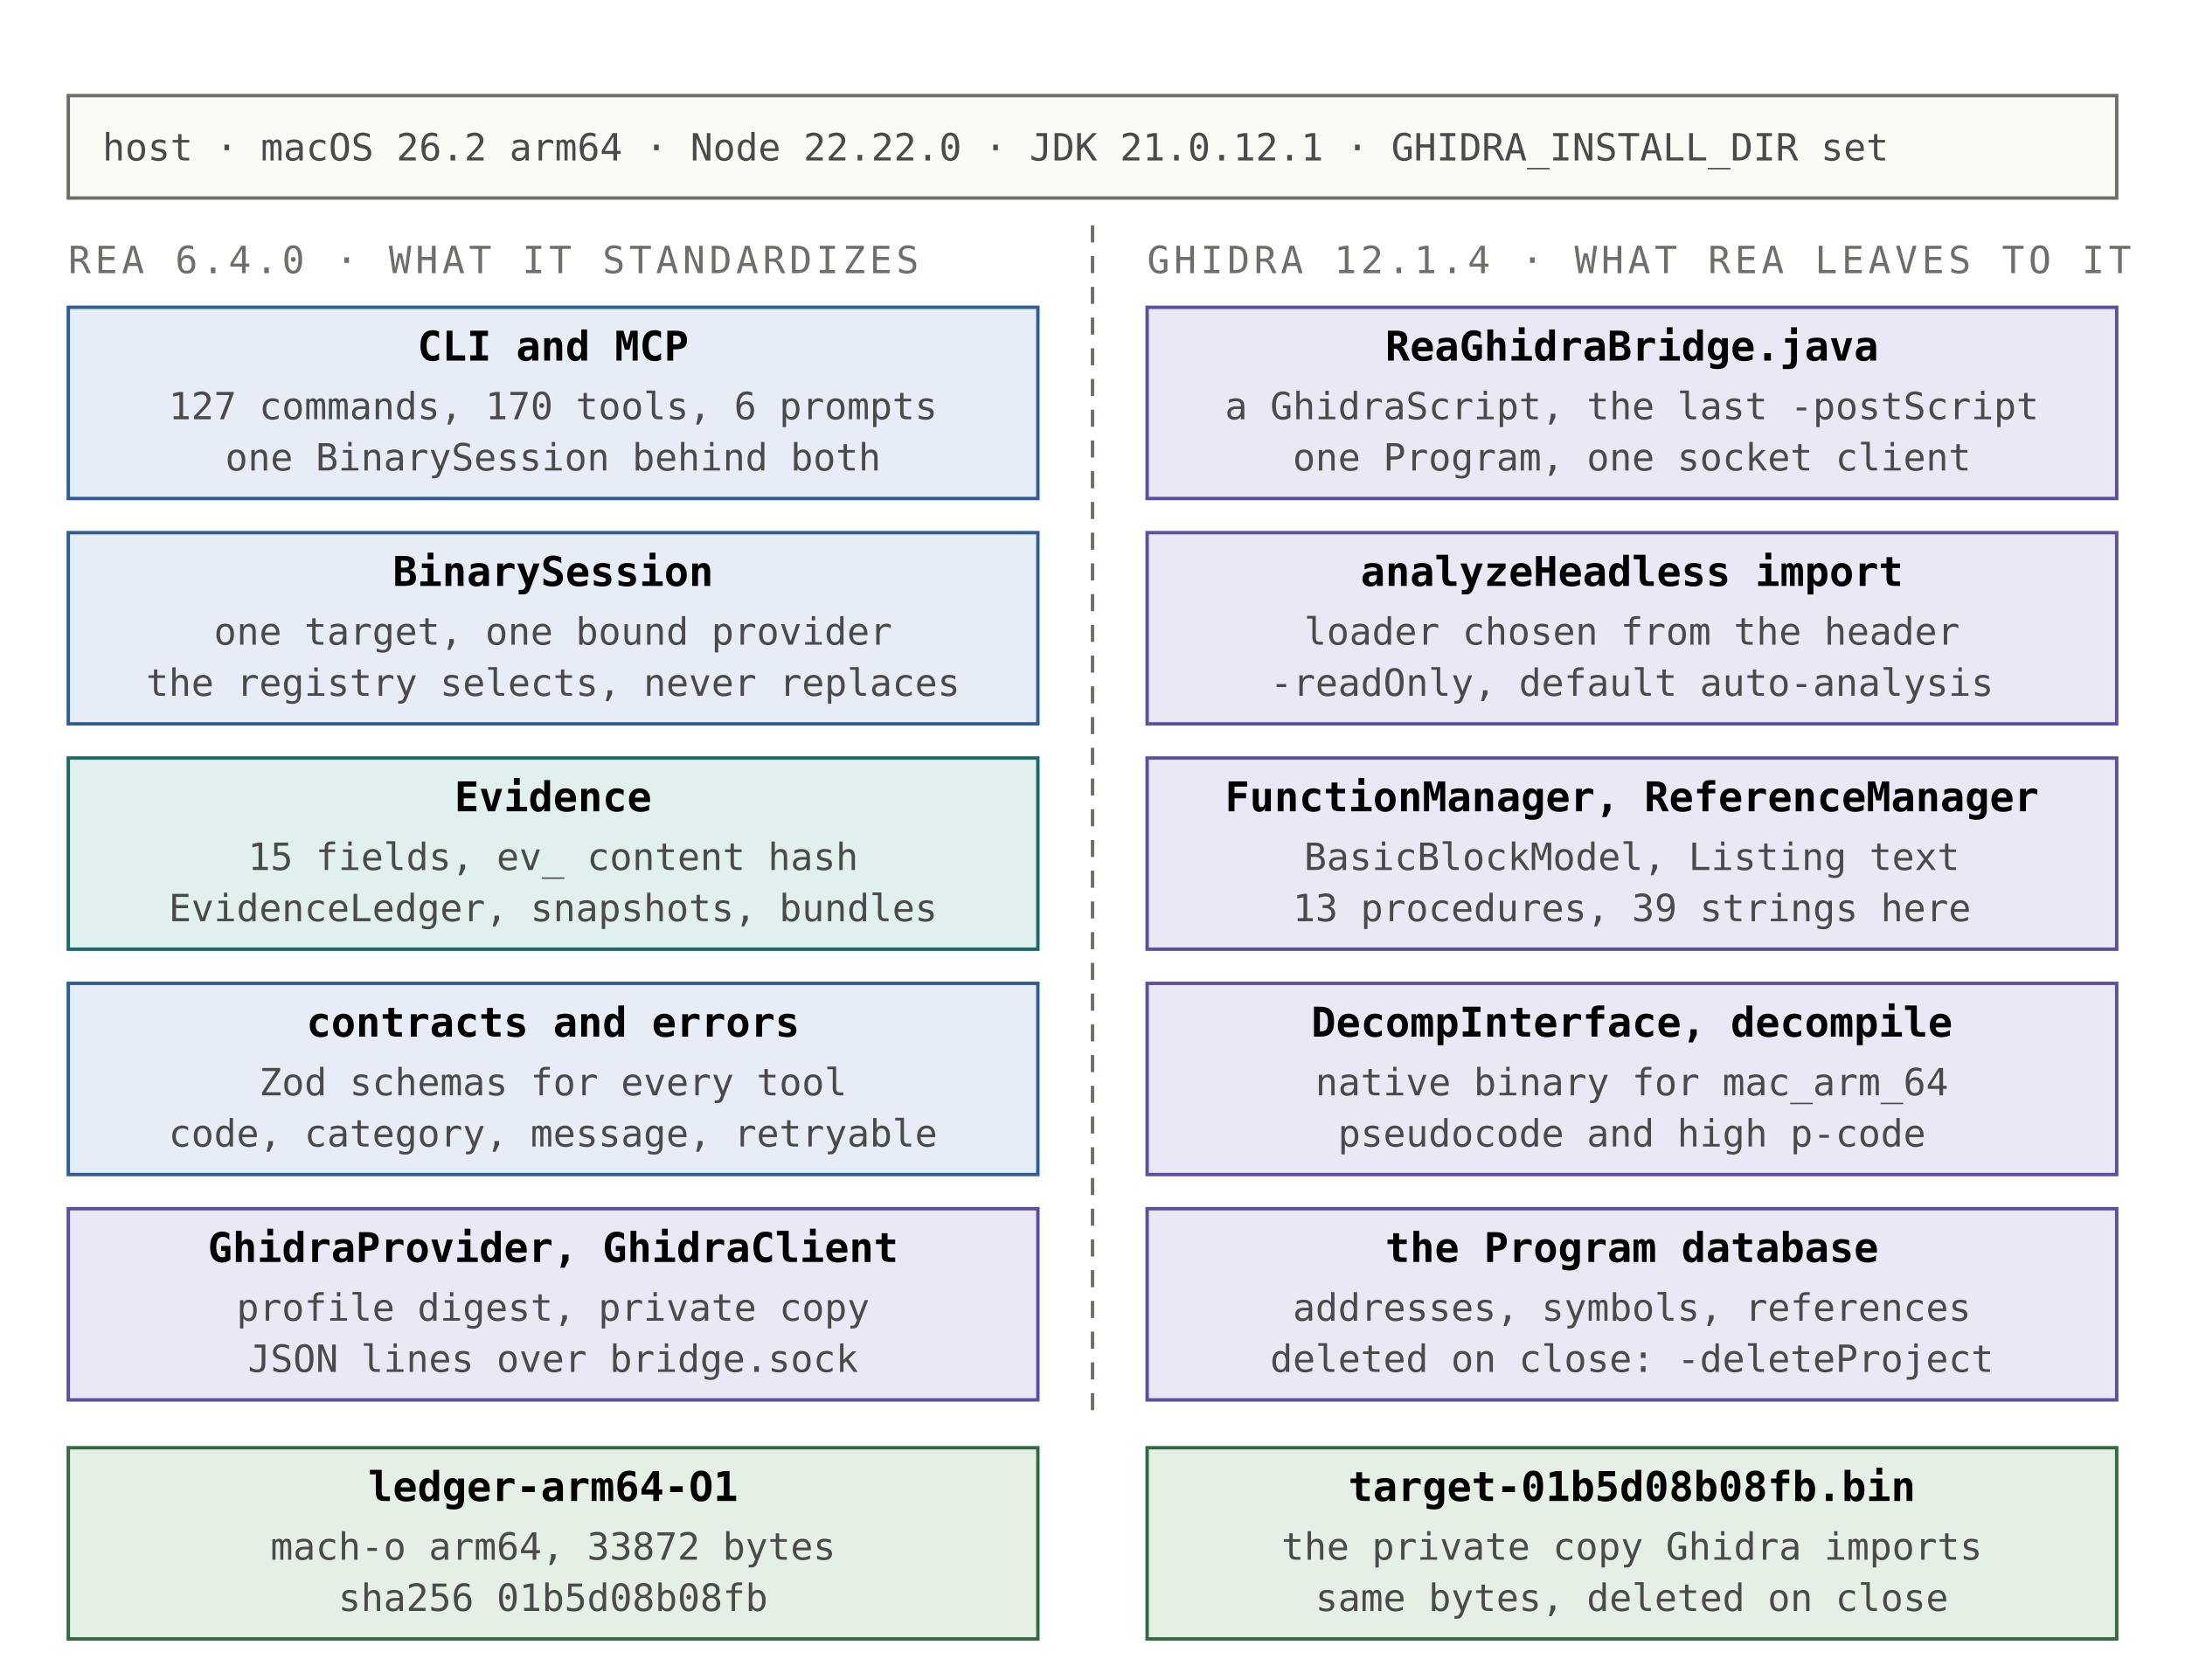
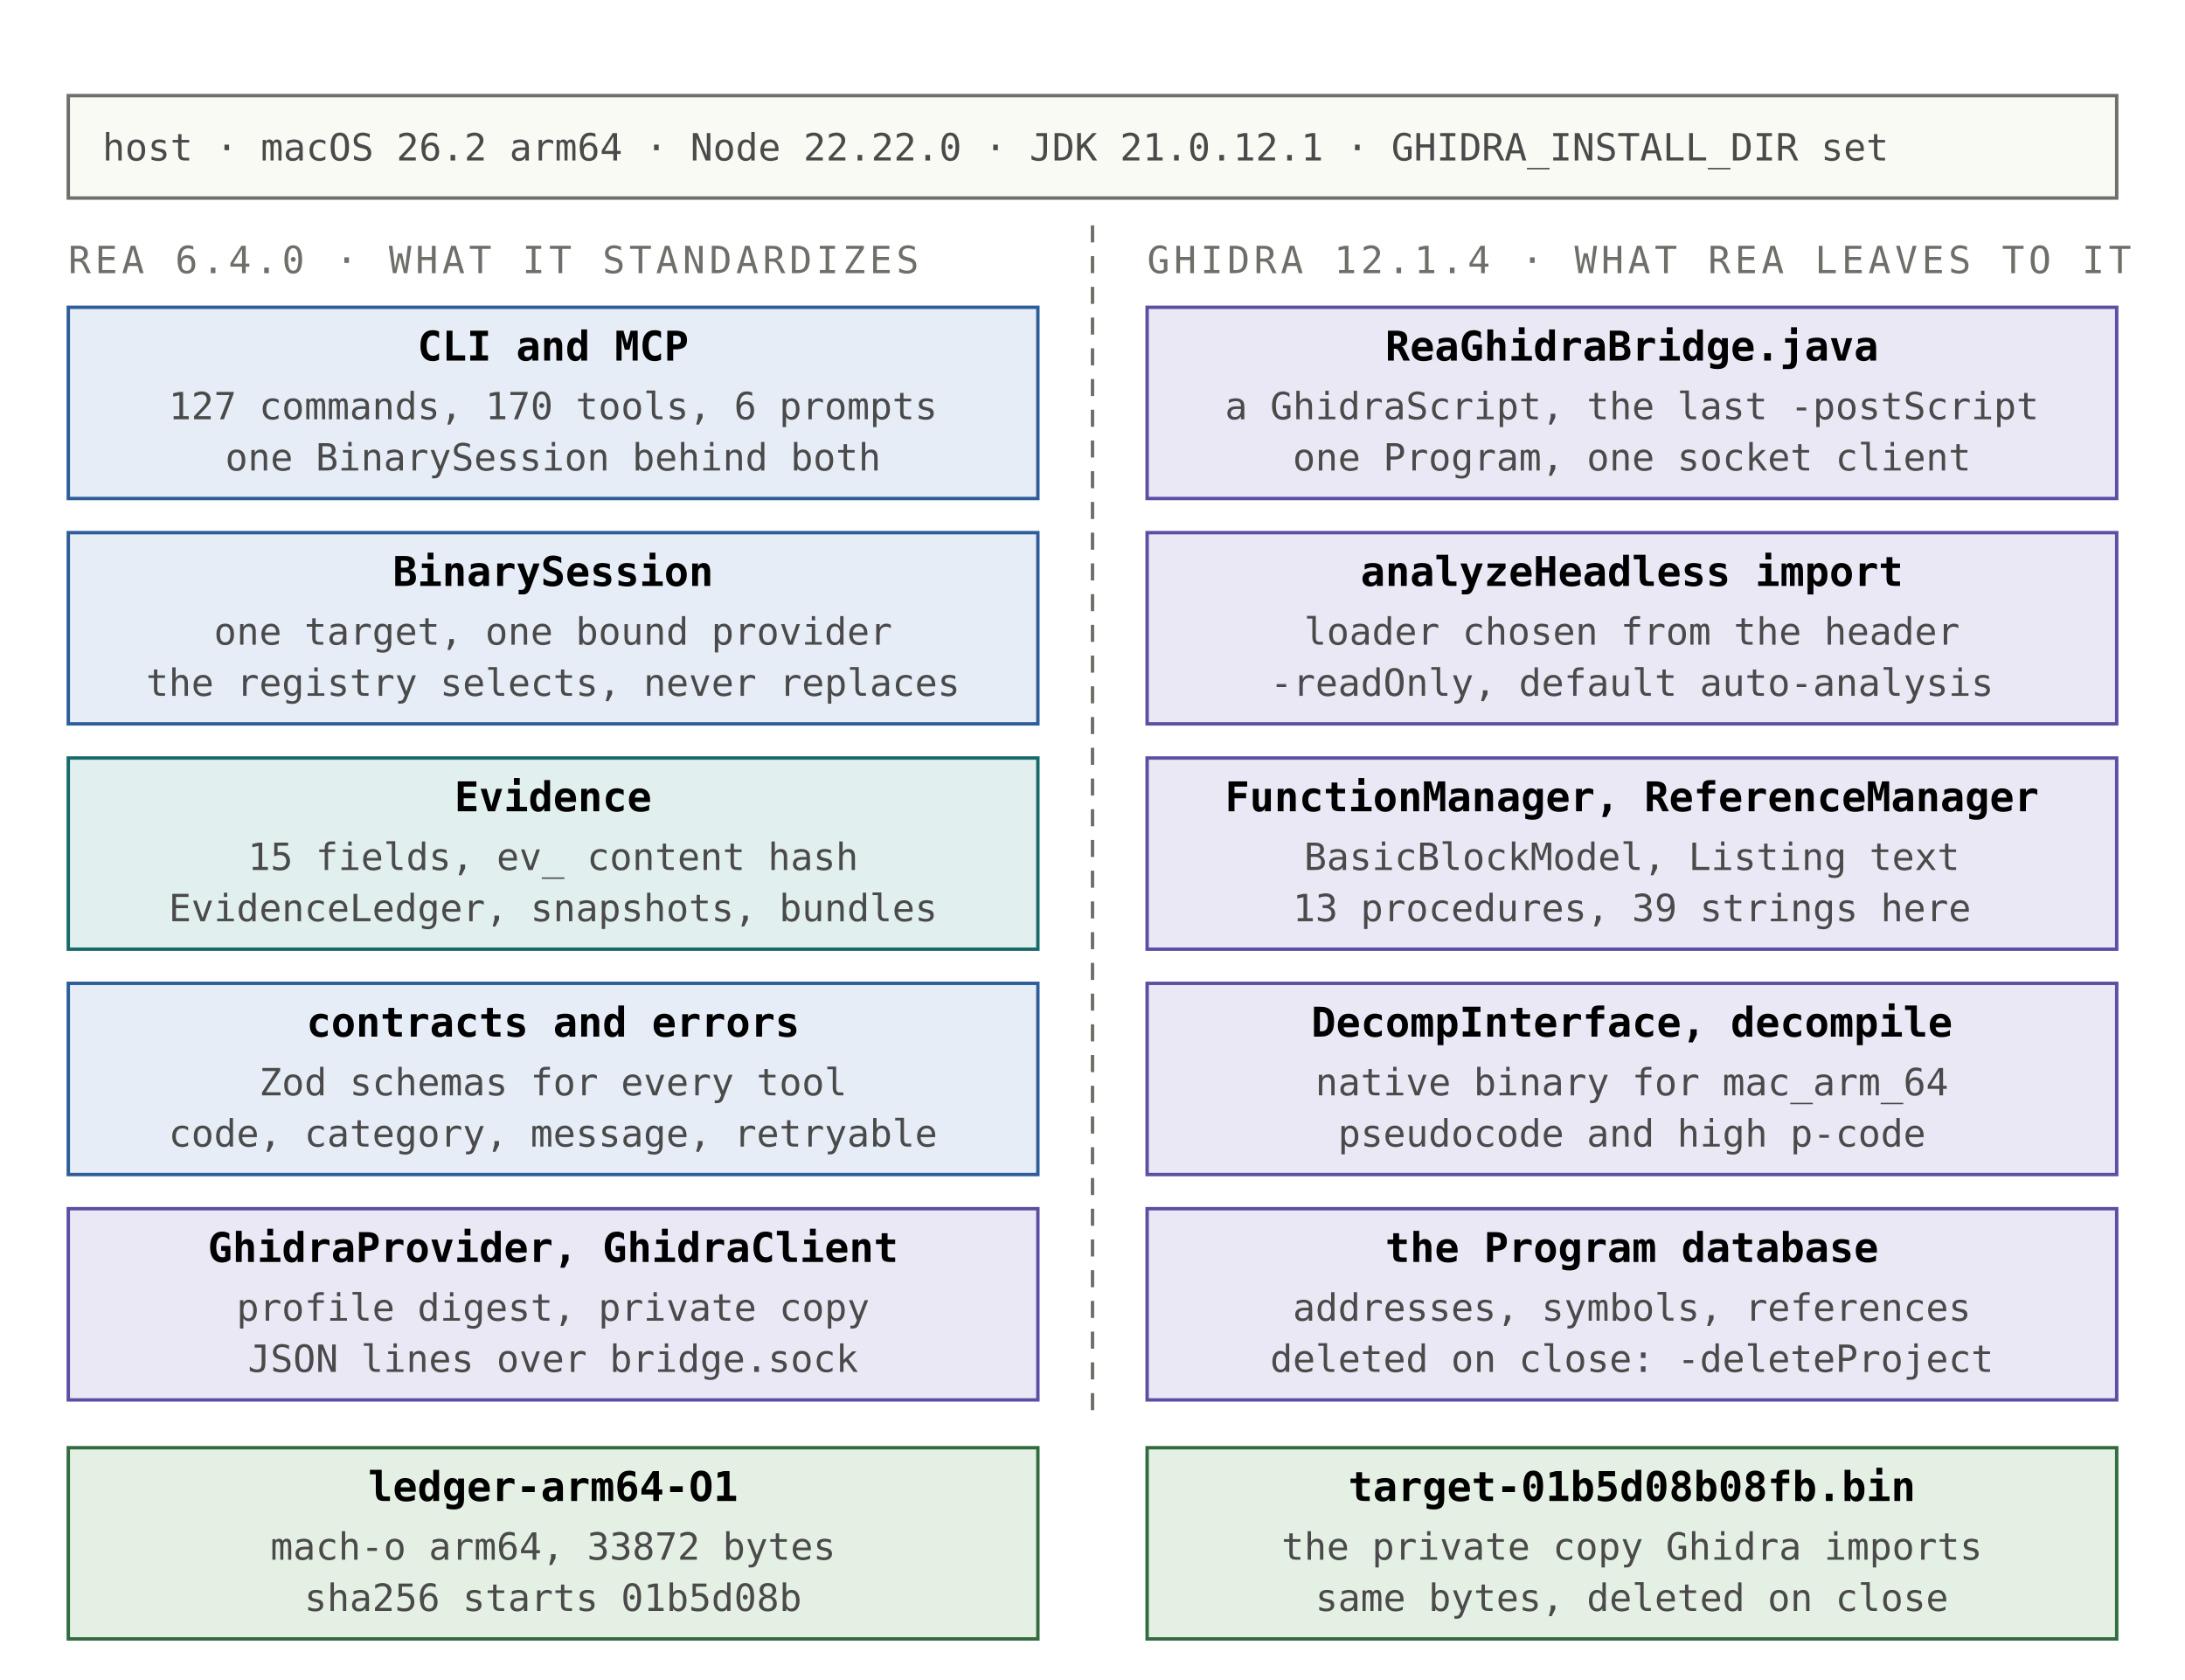
<svg xmlns="http://www.w3.org/2000/svg" viewBox="0 0 640 492" role="img" aria-labelledby="fig-1-1-title fig-1-1-desc" font-family="JetBrains Mono, ui-monospace, monospace">
  <rect x="20" y="28" width="600" height="30" fill="var(--m-paper, #fafaf5)" stroke="var(--m-ink-mute, #6f6f6a)" />
  <text x="30" y="47" font-size="11" fill="var(--m-ink-soft, #4a4a4a)">host · macOS 26.2 arm64 · Node 22.22.0 · JDK 21.0.12.1 · GHIDRA_INSTALL_DIR set</text>
  <line x1="320" y1="66" x2="320" y2="414" stroke="var(--m-ink-mute, #6f6f6a)" stroke-width="1" stroke-dasharray="5 4" />
  <text x="20" y="80" font-size="11" letter-spacing="1.2" fill="var(--m-ink-mute, #6f6f6a)">REA 6.4.0 · WHAT IT STANDARDIZES</text>
  <text x="336" y="80" font-size="11" letter-spacing="1.2" fill="var(--m-ink-mute, #6f6f6a)">GHIDRA 12.1.4 · WHAT REA LEAVES TO IT</text>
  <rect x="20" y="90" width="284" height="56" fill="var(--m-blue-fill, #e6edf6)" stroke="var(--m-blue-ink, #2f5d9a)" />
  <text x="162" y="105.6" font-size="12" text-anchor="middle" font-weight="700">CLI and MCP</text>
  <text x="162" y="122.8" font-size="11" text-anchor="middle" class="m-serif" fill="var(--m-ink-soft, #4a4a4a)">127 commands, 170 tools, 6 prompts</text>
  <text x="162" y="137.8" font-size="11" text-anchor="middle" class="m-serif" fill="var(--m-ink-soft, #4a4a4a)">one BinarySession behind both</text>
  <rect x="20" y="156" width="284" height="56" fill="var(--m-blue-fill, #e6edf6)" stroke="var(--m-blue-ink, #2f5d9a)" />
  <text x="162" y="171.6" font-size="12" text-anchor="middle" font-weight="700">BinarySession</text>
  <text x="162" y="188.8" font-size="11" text-anchor="middle" class="m-serif" fill="var(--m-ink-soft, #4a4a4a)">one target, one bound provider</text>
  <text x="162" y="203.8" font-size="11" text-anchor="middle" class="m-serif" fill="var(--m-ink-soft, #4a4a4a)">the registry selects, never replaces</text>
  <rect x="20" y="222" width="284" height="56" fill="var(--m-teal-fill, #e1efee)" stroke="var(--m-teal-ink, #18696a)" />
  <text x="162" y="237.6" font-size="12" text-anchor="middle" font-weight="700">Evidence</text>
  <text x="162" y="254.8" font-size="11" text-anchor="middle" class="m-serif" fill="var(--m-ink-soft, #4a4a4a)">15 fields, ev_ content hash</text>
  <text x="162" y="269.8" font-size="11" text-anchor="middle" class="m-serif" fill="var(--m-ink-soft, #4a4a4a)">EvidenceLedger, snapshots, bundles</text>
  <rect x="20" y="288" width="284" height="56" fill="var(--m-blue-fill, #e6edf6)" stroke="var(--m-blue-ink, #2f5d9a)" />
  <text x="162" y="303.6" font-size="12" text-anchor="middle" font-weight="700">contracts and errors</text>
  <text x="162" y="320.8" font-size="11" text-anchor="middle" class="m-serif" fill="var(--m-ink-soft, #4a4a4a)">Zod schemas for every tool</text>
  <text x="162" y="335.8" font-size="11" text-anchor="middle" class="m-serif" fill="var(--m-ink-soft, #4a4a4a)">code, category, message, retryable</text>
  <rect x="20" y="354" width="284" height="56" fill="var(--m-violet-fill, #ebe8f5)" stroke="var(--m-violet-ink, #5b4fa3)" />
  <text x="162" y="369.6" font-size="12" text-anchor="middle" font-weight="700">GhidraProvider, GhidraClient</text>
  <text x="162" y="386.8" font-size="11" text-anchor="middle" class="m-serif" fill="var(--m-ink-soft, #4a4a4a)">profile digest, private copy</text>
  <text x="162" y="401.8" font-size="11" text-anchor="middle" class="m-serif" fill="var(--m-ink-soft, #4a4a4a)">JSON lines over bridge.sock</text>
  <rect x="336" y="90" width="284" height="56" fill="var(--m-violet-fill, #ebe8f5)" stroke="var(--m-violet-ink, #5b4fa3)" />
  <text x="478" y="105.6" font-size="12" text-anchor="middle" font-weight="700">ReaGhidraBridge.java</text>
  <text x="478" y="122.8" font-size="11" text-anchor="middle" class="m-serif" fill="var(--m-ink-soft, #4a4a4a)">a GhidraScript, the last -postScript</text>
  <text x="478" y="137.8" font-size="11" text-anchor="middle" class="m-serif" fill="var(--m-ink-soft, #4a4a4a)">one Program, one socket client</text>
  <rect x="336" y="156" width="284" height="56" fill="var(--m-violet-fill, #ebe8f5)" stroke="var(--m-violet-ink, #5b4fa3)" />
  <text x="478" y="171.6" font-size="12" text-anchor="middle" font-weight="700">analyzeHeadless import</text>
  <text x="478" y="188.8" font-size="11" text-anchor="middle" class="m-serif" fill="var(--m-ink-soft, #4a4a4a)">loader chosen from the header</text>
  <text x="478" y="203.8" font-size="11" text-anchor="middle" class="m-serif" fill="var(--m-ink-soft, #4a4a4a)">-readOnly, default auto-analysis</text>
  <rect x="336" y="222" width="284" height="56" fill="var(--m-violet-fill, #ebe8f5)" stroke="var(--m-violet-ink, #5b4fa3)" />
  <text x="478" y="237.6" font-size="12" text-anchor="middle" font-weight="700">FunctionManager, ReferenceManager</text>
  <text x="478" y="254.8" font-size="11" text-anchor="middle" class="m-serif" fill="var(--m-ink-soft, #4a4a4a)">BasicBlockModel, Listing text</text>
  <text x="478" y="269.8" font-size="11" text-anchor="middle" class="m-serif" fill="var(--m-ink-soft, #4a4a4a)">13 procedures, 39 strings here</text>
  <rect x="336" y="288" width="284" height="56" fill="var(--m-violet-fill, #ebe8f5)" stroke="var(--m-violet-ink, #5b4fa3)" />
  <text x="478" y="303.6" font-size="12" text-anchor="middle" font-weight="700">DecompInterface, decompile</text>
  <text x="478" y="320.8" font-size="11" text-anchor="middle" class="m-serif" fill="var(--m-ink-soft, #4a4a4a)">native binary for mac_arm_64</text>
  <text x="478" y="335.8" font-size="11" text-anchor="middle" class="m-serif" fill="var(--m-ink-soft, #4a4a4a)">pseudocode and high p-code</text>
  <rect x="336" y="354" width="284" height="56" fill="var(--m-violet-fill, #ebe8f5)" stroke="var(--m-violet-ink, #5b4fa3)" />
  <text x="478" y="369.6" font-size="12" text-anchor="middle" font-weight="700">the Program database</text>
  <text x="478" y="386.8" font-size="11" text-anchor="middle" class="m-serif" fill="var(--m-ink-soft, #4a4a4a)">addresses, symbols, references</text>
  <text x="478" y="401.8" font-size="11" text-anchor="middle" class="m-serif" fill="var(--m-ink-soft, #4a4a4a)">deleted on close: -deleteProject</text>
  <rect x="20" y="424" width="284" height="56" fill="var(--m-green-fill, #e5f0e4)" stroke="var(--m-green-ink, #336b40)" />
  <text x="162" y="439.6" font-size="12" text-anchor="middle" font-weight="700">ledger-arm64-O1</text>
  <text x="162" y="456.8" font-size="11" text-anchor="middle" class="m-serif" fill="var(--m-ink-soft, #4a4a4a)">mach-o arm64, 33872 bytes</text>
-   <text x="162" y="471.8" font-size="11" text-anchor="middle" class="m-serif" fill="var(--m-ink-soft, #4a4a4a)">sha256 01b5d08b08fb</text>
+   <text x="162" y="471.8" font-size="11" text-anchor="middle" class="m-serif" fill="var(--m-ink-soft, #4a4a4a)">sha256 starts 01b5d08b</text>
  <rect x="336" y="424" width="284" height="56" fill="var(--m-green-fill, #e5f0e4)" stroke="var(--m-green-ink, #336b40)" />
  <text x="478" y="439.6" font-size="12" text-anchor="middle" font-weight="700">target-01b5d08b08fb.bin</text>
  <text x="478" y="456.8" font-size="11" text-anchor="middle" class="m-serif" fill="var(--m-ink-soft, #4a4a4a)">the private copy Ghidra imports</text>
  <text x="478" y="471.8" font-size="11" text-anchor="middle" class="m-serif" fill="var(--m-ink-soft, #4a4a4a)">same bytes, deleted on close</text>
</svg>
